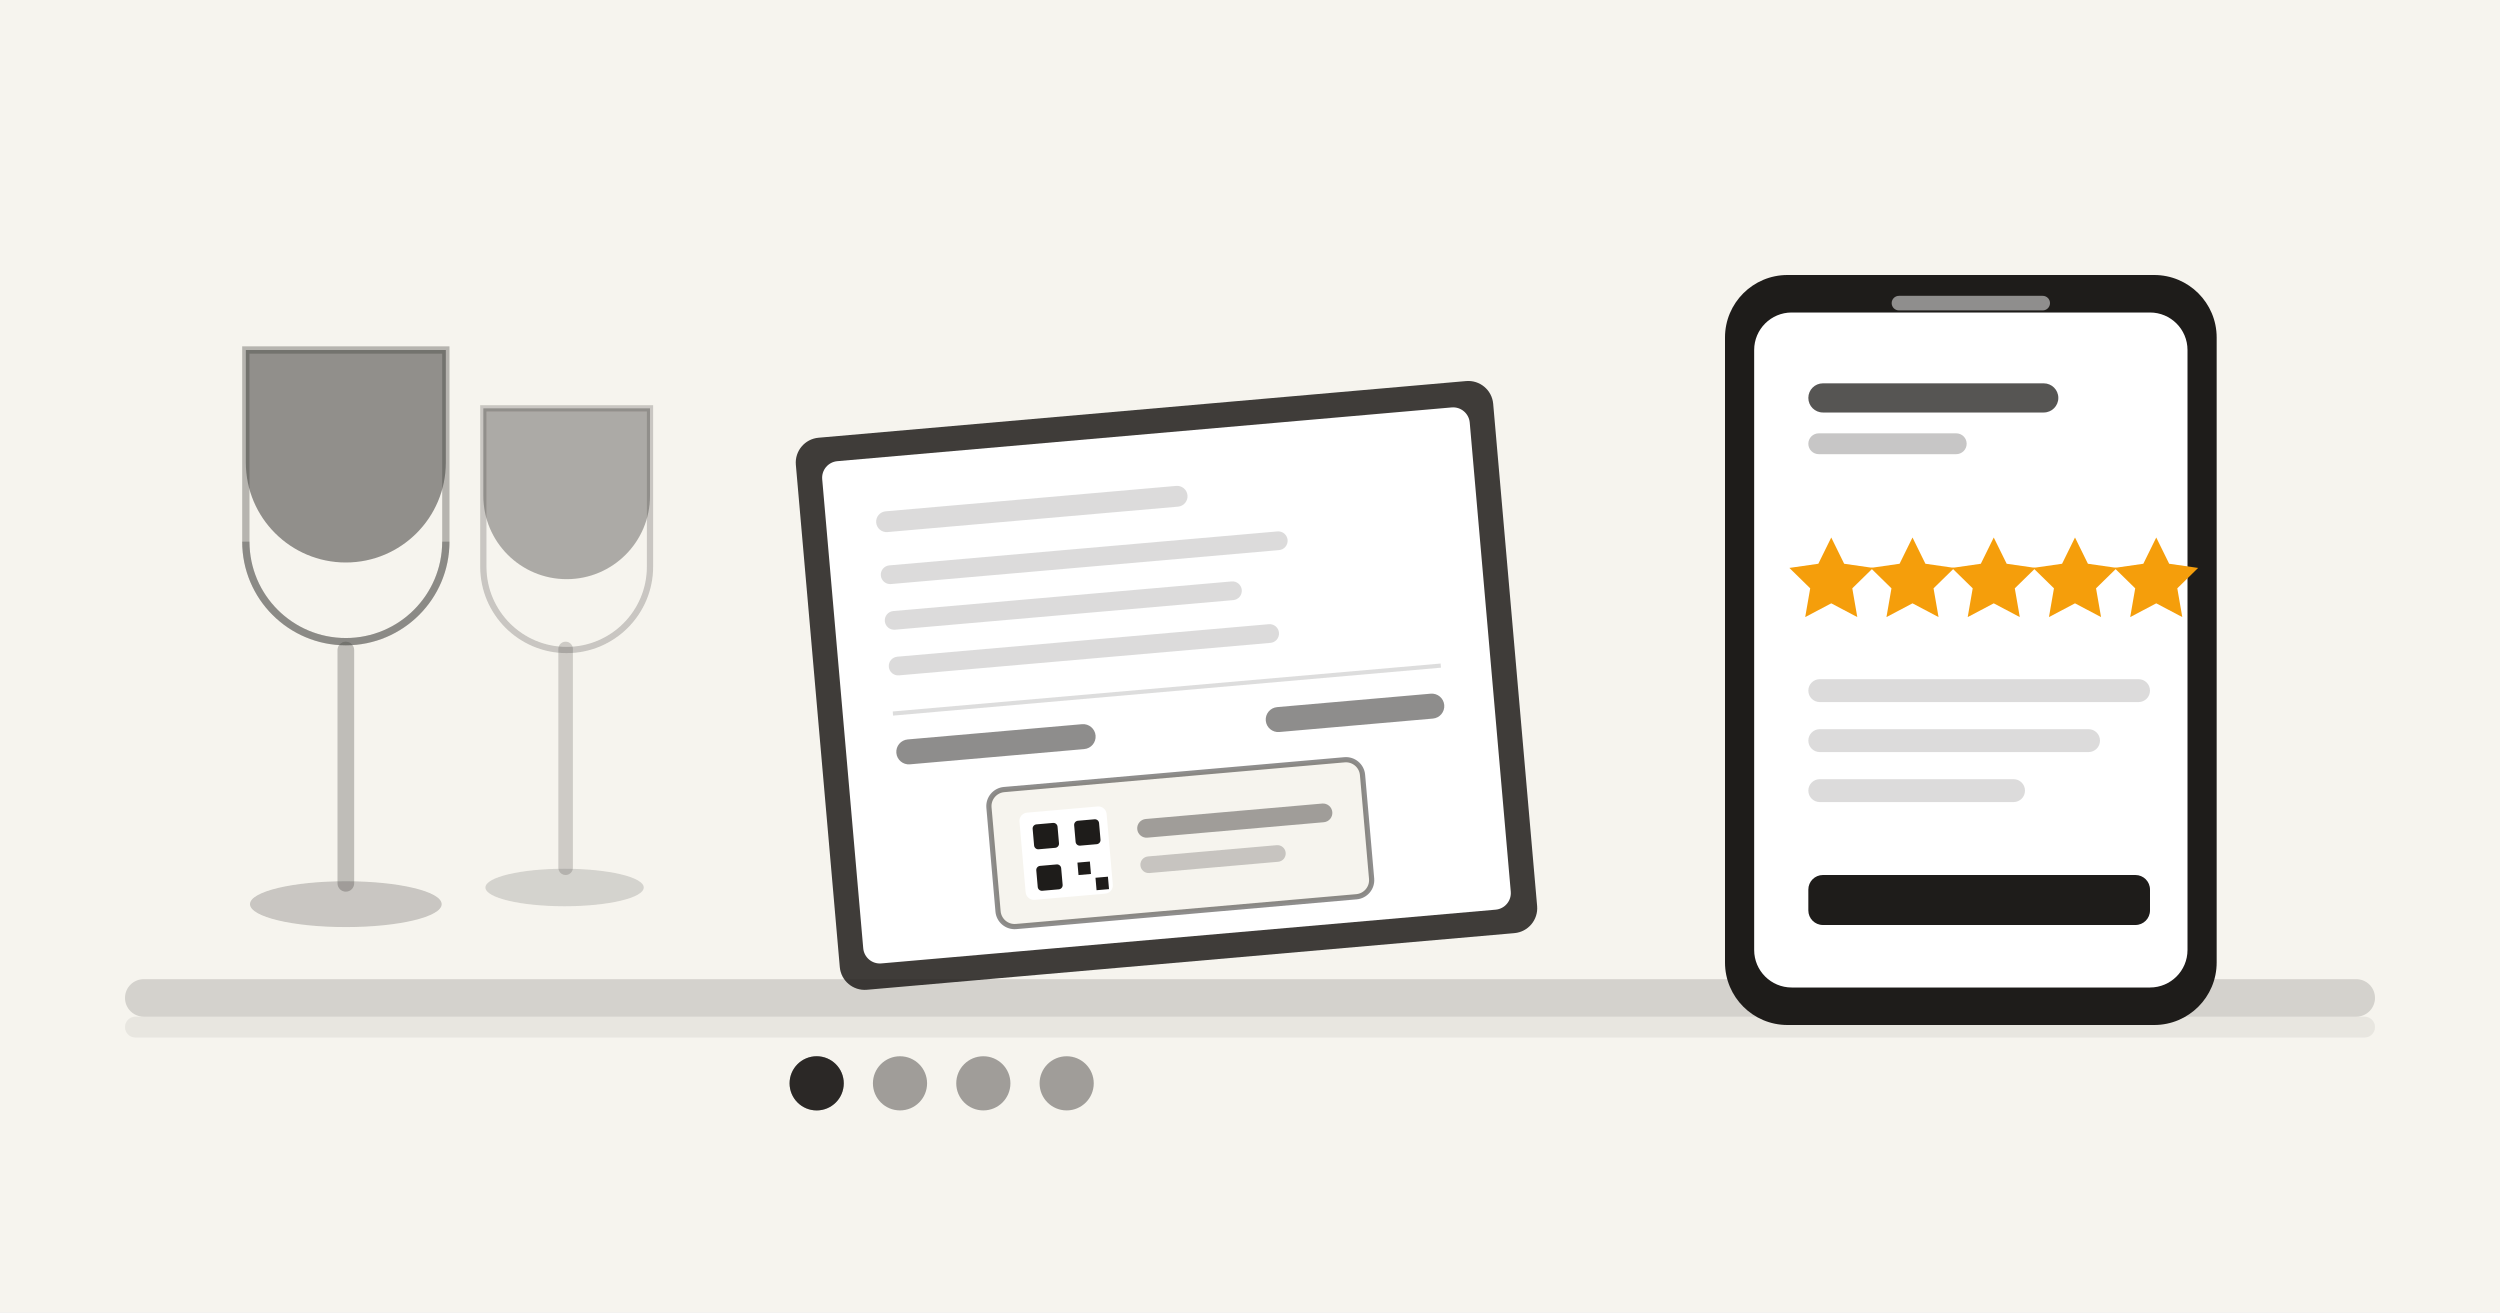
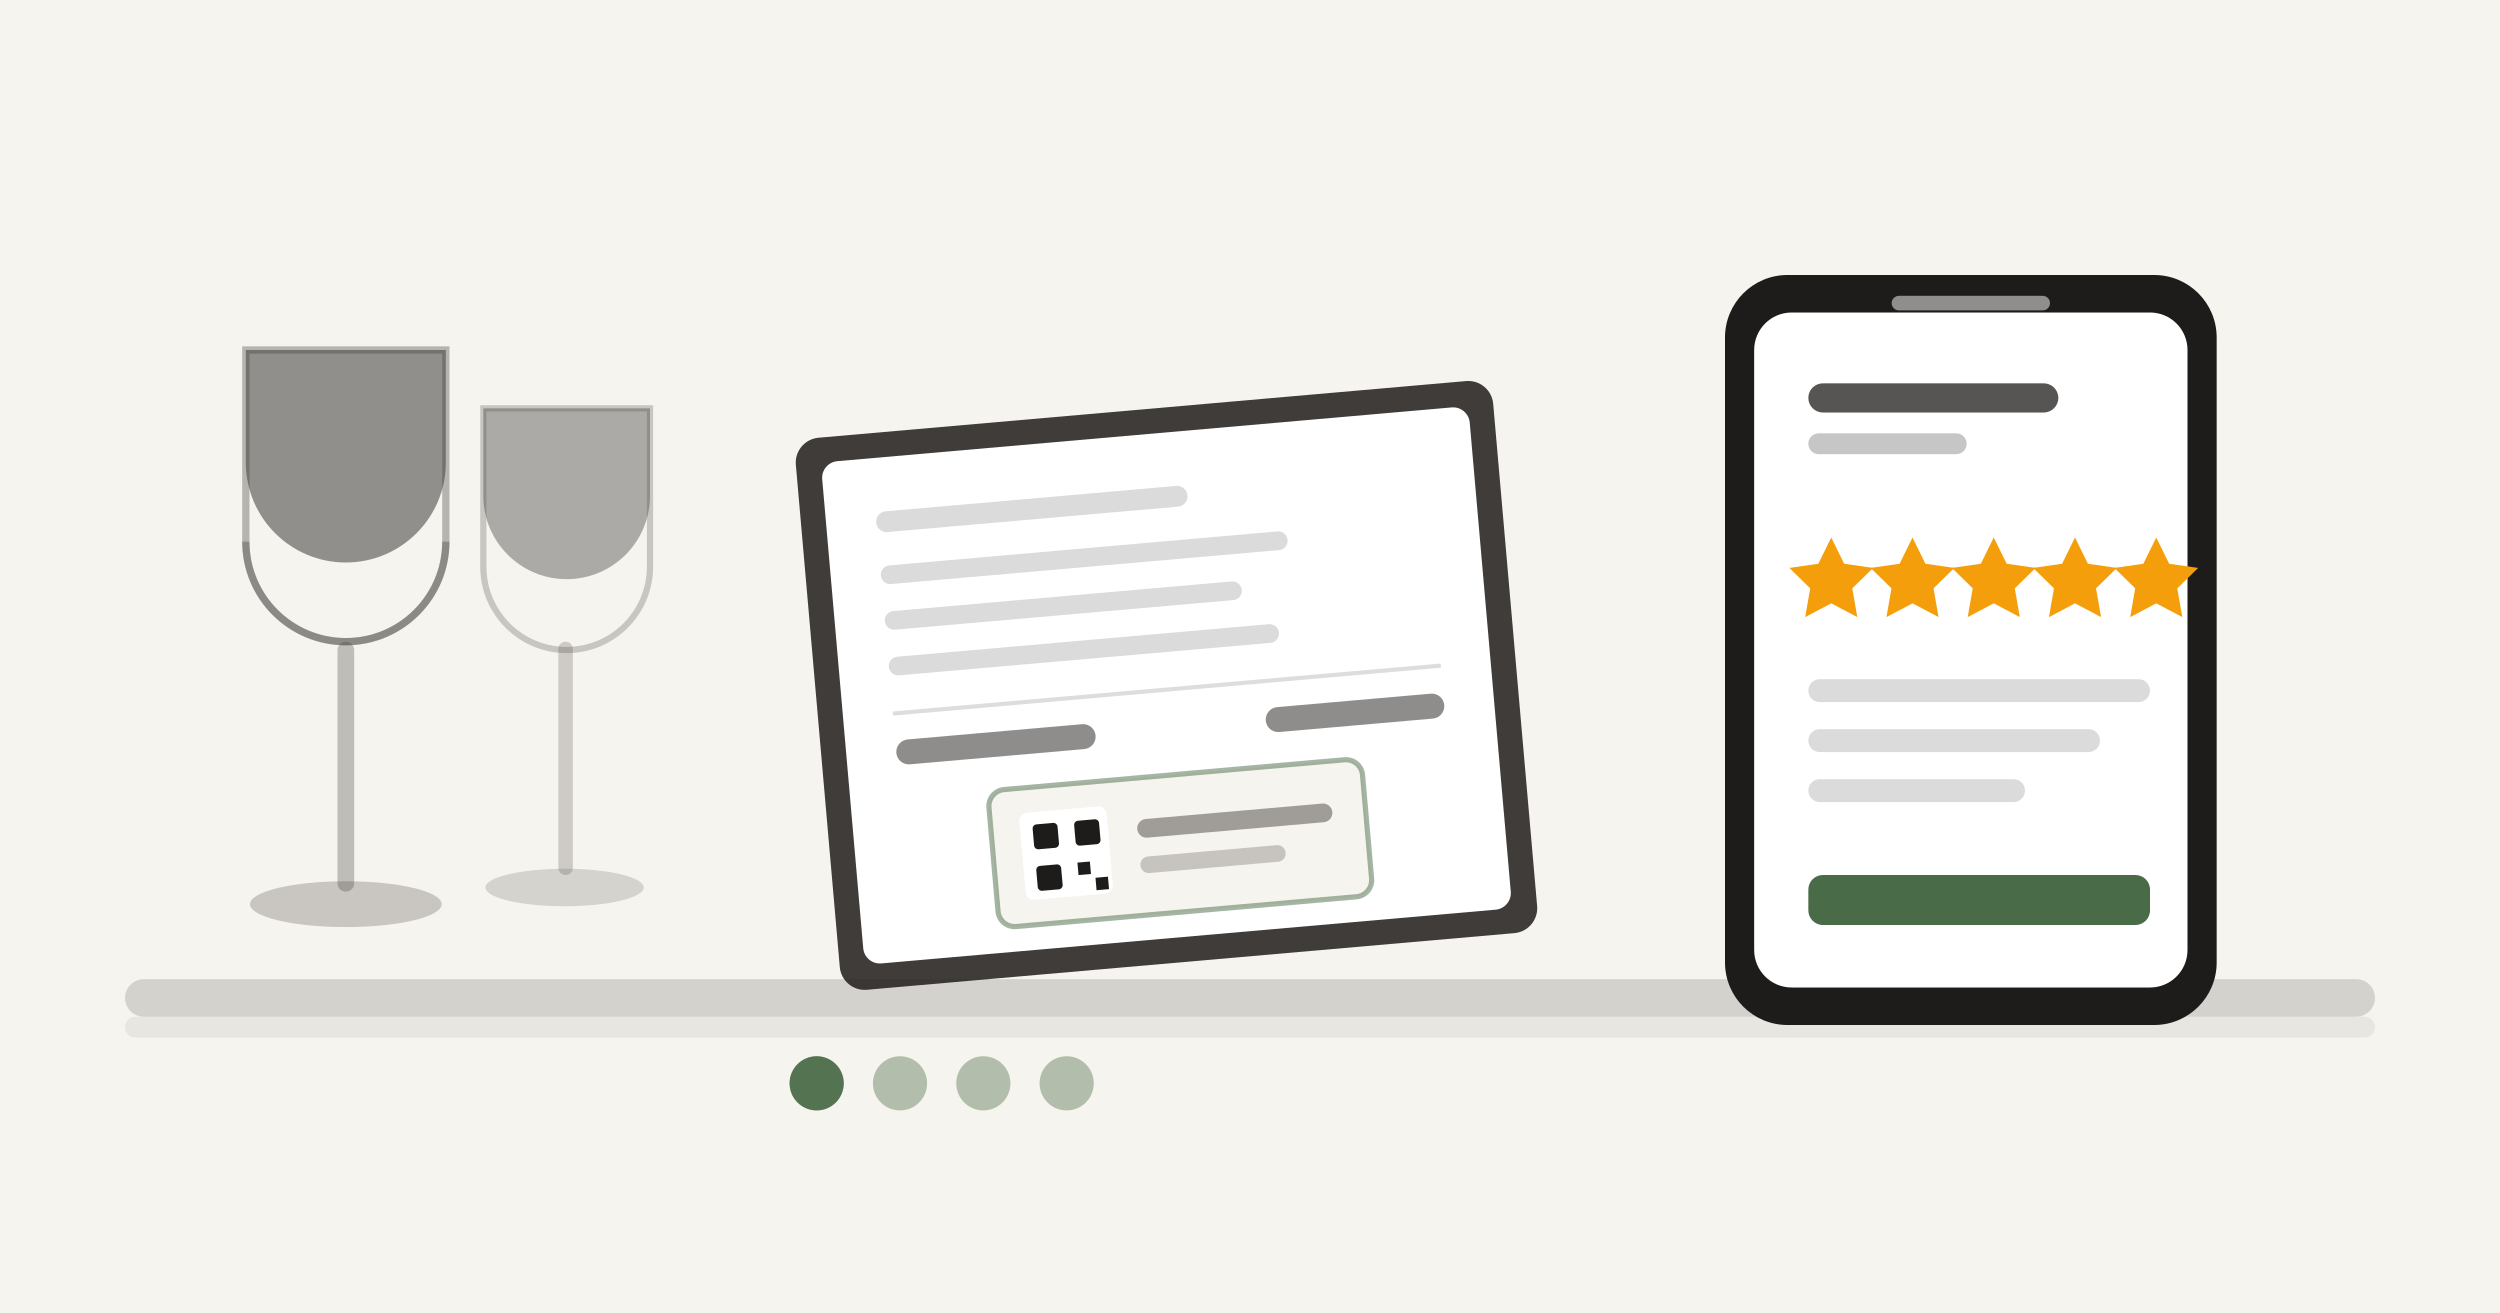
<svg xmlns="http://www.w3.org/2000/svg" viewBox="0 0 1200 630" width="1200" height="630" role="img" aria-label="Regningsmappe på et restaurantbord med et lille kort med QR-kode, ved siden af to vinglas og en telefon med stjernebedømmelse">
  <rect width="1200" height="630" fill="#f6f4ee" />
  <rect x="60" y="470" width="1080" height="18" rx="9" fill="#1e1c1a" opacity="0.16" />
  <rect x="60" y="488" width="1080" height="10" rx="5" fill="#1e1c1a" opacity="0.07" />
  <g opacity="0.85">
    <path d="M118 168 h96 v54 a48 48 0 0 1 -96 0 z" fill="#1e1c1a" opacity="0.55" />
    <path d="M118 168 h96 v92 a48 48 0 0 1 -96 0 z" fill="none" stroke="#1e1c1a" stroke-width="3.5" opacity="0.35" />
    <rect x="162" y="308" width="8" height="120" rx="4" fill="#1e1c1a" opacity="0.3" />
    <ellipse cx="166" cy="434" rx="46" ry="11" fill="#1e1c1a" opacity="0.25" />
    <path d="M118 260 a48 48 0 0 0 96 0" fill="none" stroke="#1e1c1a" stroke-width="3.5" opacity="0.35" />
    <path d="M232 196 h80 v42 a40 40 0 0 1 -80 0 z" fill="#1e1c1a" opacity="0.4" />
    <path d="M232 196 h80 v76 a40 40 0 0 1 -80 0 z" fill="none" stroke="#1e1c1a" stroke-width="3" opacity="0.25" />
    <rect x="268" y="308" width="7" height="112" rx="3.5" fill="#1e1c1a" opacity="0.22" />
    <ellipse cx="271" cy="426" rx="38" ry="9" fill="#1e1c1a" opacity="0.18" />
  </g>
  <g transform="rotate(-5 560 330)">
    <rect x="392" y="196" width="336" height="266" rx="12" fill="#1e1c1a" opacity="0.85" />
    <rect x="404" y="208" width="312" height="242" rx="8" fill="#ffffff" />
    <g fill="#1e1c1a" opacity="0.16">
      <rect x="428" y="234" width="150" height="10" rx="5" />
      <rect x="428" y="260" width="196" height="9" rx="4.5" />
      <rect x="428" y="282" width="172" height="9" rx="4.5" />
      <rect x="428" y="304" width="188" height="9" rx="4.5" />
    </g>
    <rect x="428" y="330" width="264" height="2" fill="#1e1c1a" opacity="0.15" />
    <rect x="428" y="344" width="96" height="12" rx="6" fill="#1e1c1a" opacity="0.5" />
    <rect x="606" y="344" width="86" height="12" rx="6" fill="#1e1c1a" opacity="0.5" />
    <g>
      <rect x="470" y="372" width="180" height="66" rx="8" fill="#f6f4ee" />
-       <rect x="470" y="372" width="180" height="66" rx="8" fill="none" stroke="#1e1c1a" stroke-width="2.5" opacity="0.5" />
+       <rect x="470" y="372" width="180" height="66" rx="8" fill="none" stroke="#4a6b47" stroke-width="2.5" opacity="0.5" />
      <g fill="#1e1c1a">
        <rect x="484" y="384" width="42" height="42" rx="4" fill="#ffffff" />
        <rect x="490" y="390" width="12" height="12" rx="2" />
        <rect x="510" y="390" width="12" height="12" rx="2" />
        <rect x="490" y="410" width="12" height="12" rx="2" />
        <rect x="510" y="410" width="6" height="6" />
        <rect x="518" y="418" width="6" height="6" />
      </g>
      <rect x="540" y="392" width="94" height="9" rx="4.5" fill="#1e1c1a" opacity="0.4" />
      <rect x="540" y="410" width="70" height="8" rx="4" fill="#1e1c1a" opacity="0.22" />
    </g>
  </g>
  <g>
    <rect x="828" y="132" width="236" height="360" rx="30" fill="#1e1c1a" />
    <rect x="842" y="150" width="208" height="324" rx="18" fill="#ffffff" />
    <rect x="908" y="142" width="76" height="7" rx="3.5" fill="#ffffff" opacity="0.5" />
    <rect x="868" y="184" width="120" height="14" rx="7" fill="#1e1c1a" opacity="0.75" />
    <rect x="868" y="208" width="76" height="10" rx="5" fill="#1e1c1a" opacity="0.25" />
    <g fill="#f59e0b">
      <path d="M879 258 l6.2 12.6 13.9 2 -10 9.8 2.4 13.8 -12.5 -6.6 -12.5 6.6 2.4 -13.8 -10 -9.8 13.9 -2 z" />
      <path d="M918 258 l6.2 12.6 13.9 2 -10 9.8 2.4 13.8 -12.5 -6.6 -12.5 6.6 2.4 -13.8 -10 -9.8 13.9 -2 z" />
      <path d="M957 258 l6.2 12.6 13.9 2 -10 9.8 2.4 13.8 -12.5 -6.6 -12.5 6.6 2.4 -13.8 -10 -9.8 13.9 -2 z" />
      <path d="M996 258 l6.2 12.6 13.9 2 -10 9.8 2.4 13.8 -12.5 -6.6 -12.5 6.6 2.4 -13.8 -10 -9.8 13.9 -2 z" />
      <path d="M1035 258 l6.2 12.6 13.9 2 -10 9.8 2.4 13.8 -12.5 -6.6 -12.5 6.6 2.4 -13.8 -10 -9.8 13.9 -2 z" />
    </g>
    <rect x="868" y="326" width="164" height="11" rx="5.5" fill="#1e1c1a" opacity="0.16" />
    <rect x="868" y="350" width="140" height="11" rx="5.5" fill="#1e1c1a" opacity="0.16" />
    <rect x="868" y="374" width="104" height="11" rx="5.5" fill="#1e1c1a" opacity="0.16" />
-     <rect x="868" y="420" width="164" height="24" rx="7" fill="#1e1c1a" />
+     <rect x="868" y="420" width="164" height="24" rx="7" fill="#4a6b47" />
  </g>
-   <g fill="#1e1c1a" opacity="0.4" transform="translate(392 520)">
+   <g fill="#4a6b47" opacity="0.4" transform="translate(392 520)">
    <circle cx="0" cy="0" r="13" />
    <circle cx="40" cy="0" r="13" />
    <circle cx="80" cy="0" r="13" />
    <circle cx="120" cy="0" r="13" />
  </g>
-   <g fill="#1e1c1a" opacity="0.9" transform="translate(392 520)">
+   <g fill="#4a6b47" opacity="0.9" transform="translate(392 520)">
    <circle cx="0" cy="0" r="13" />
  </g>
</svg>
